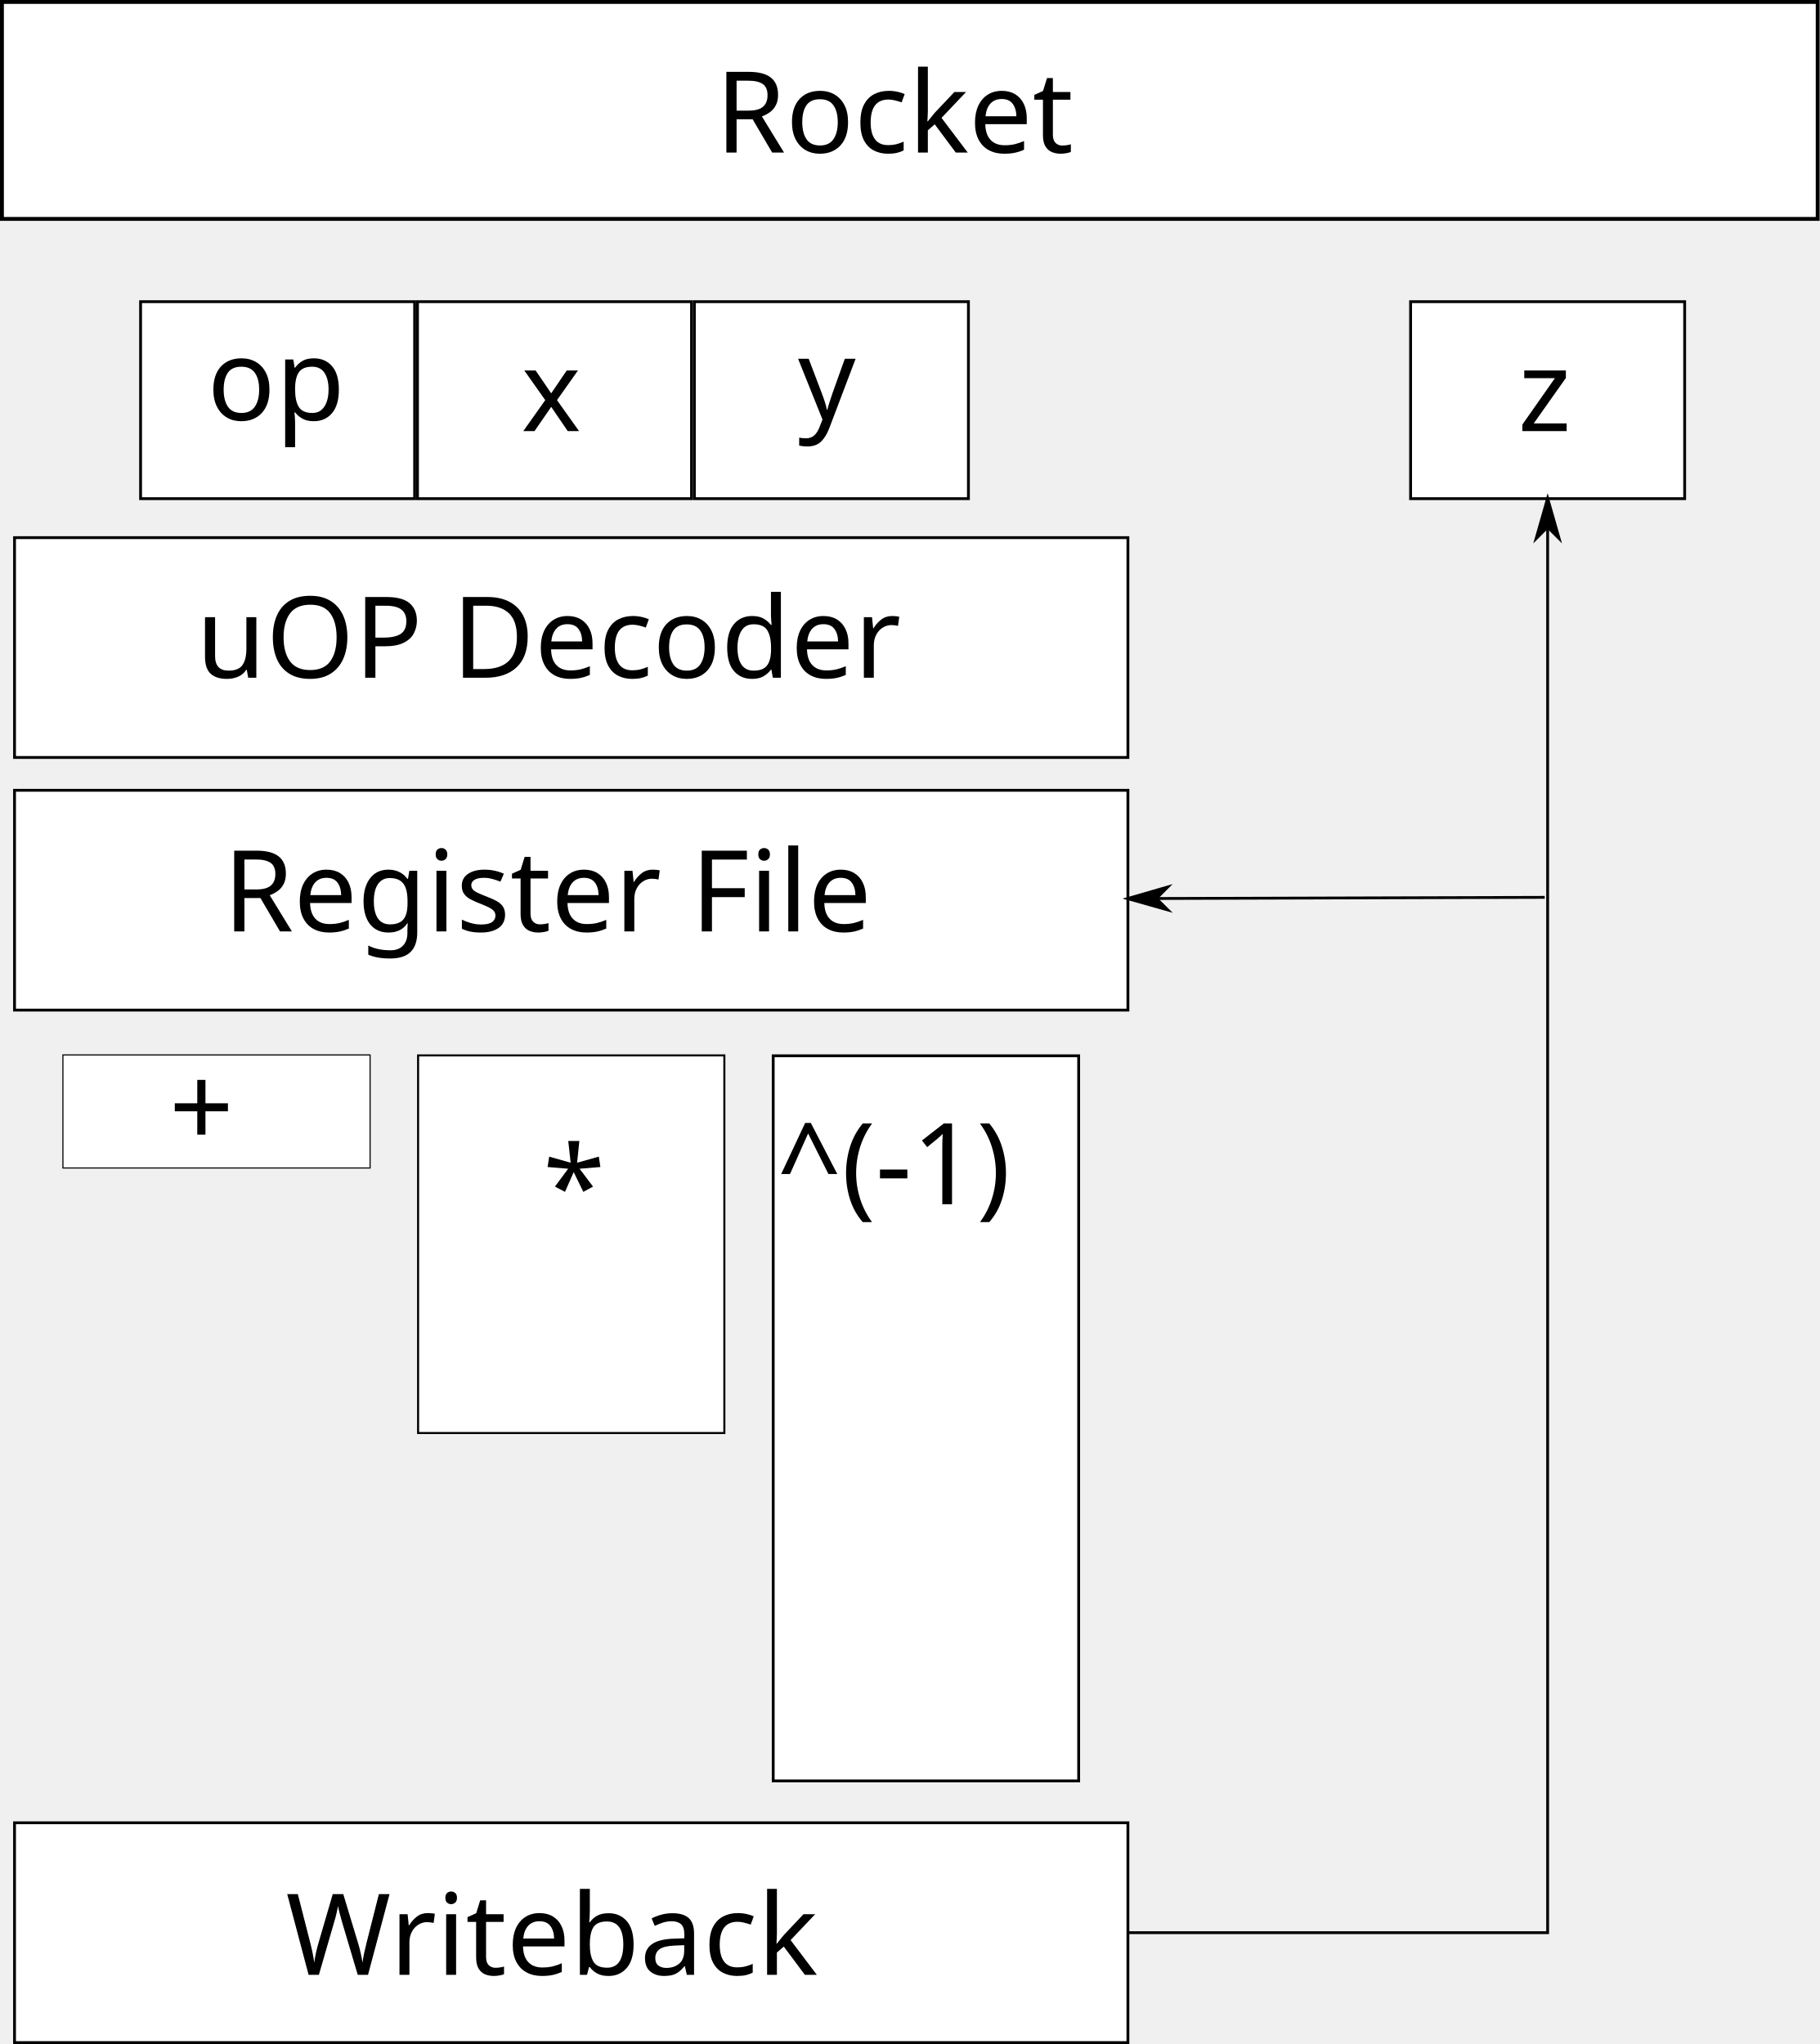
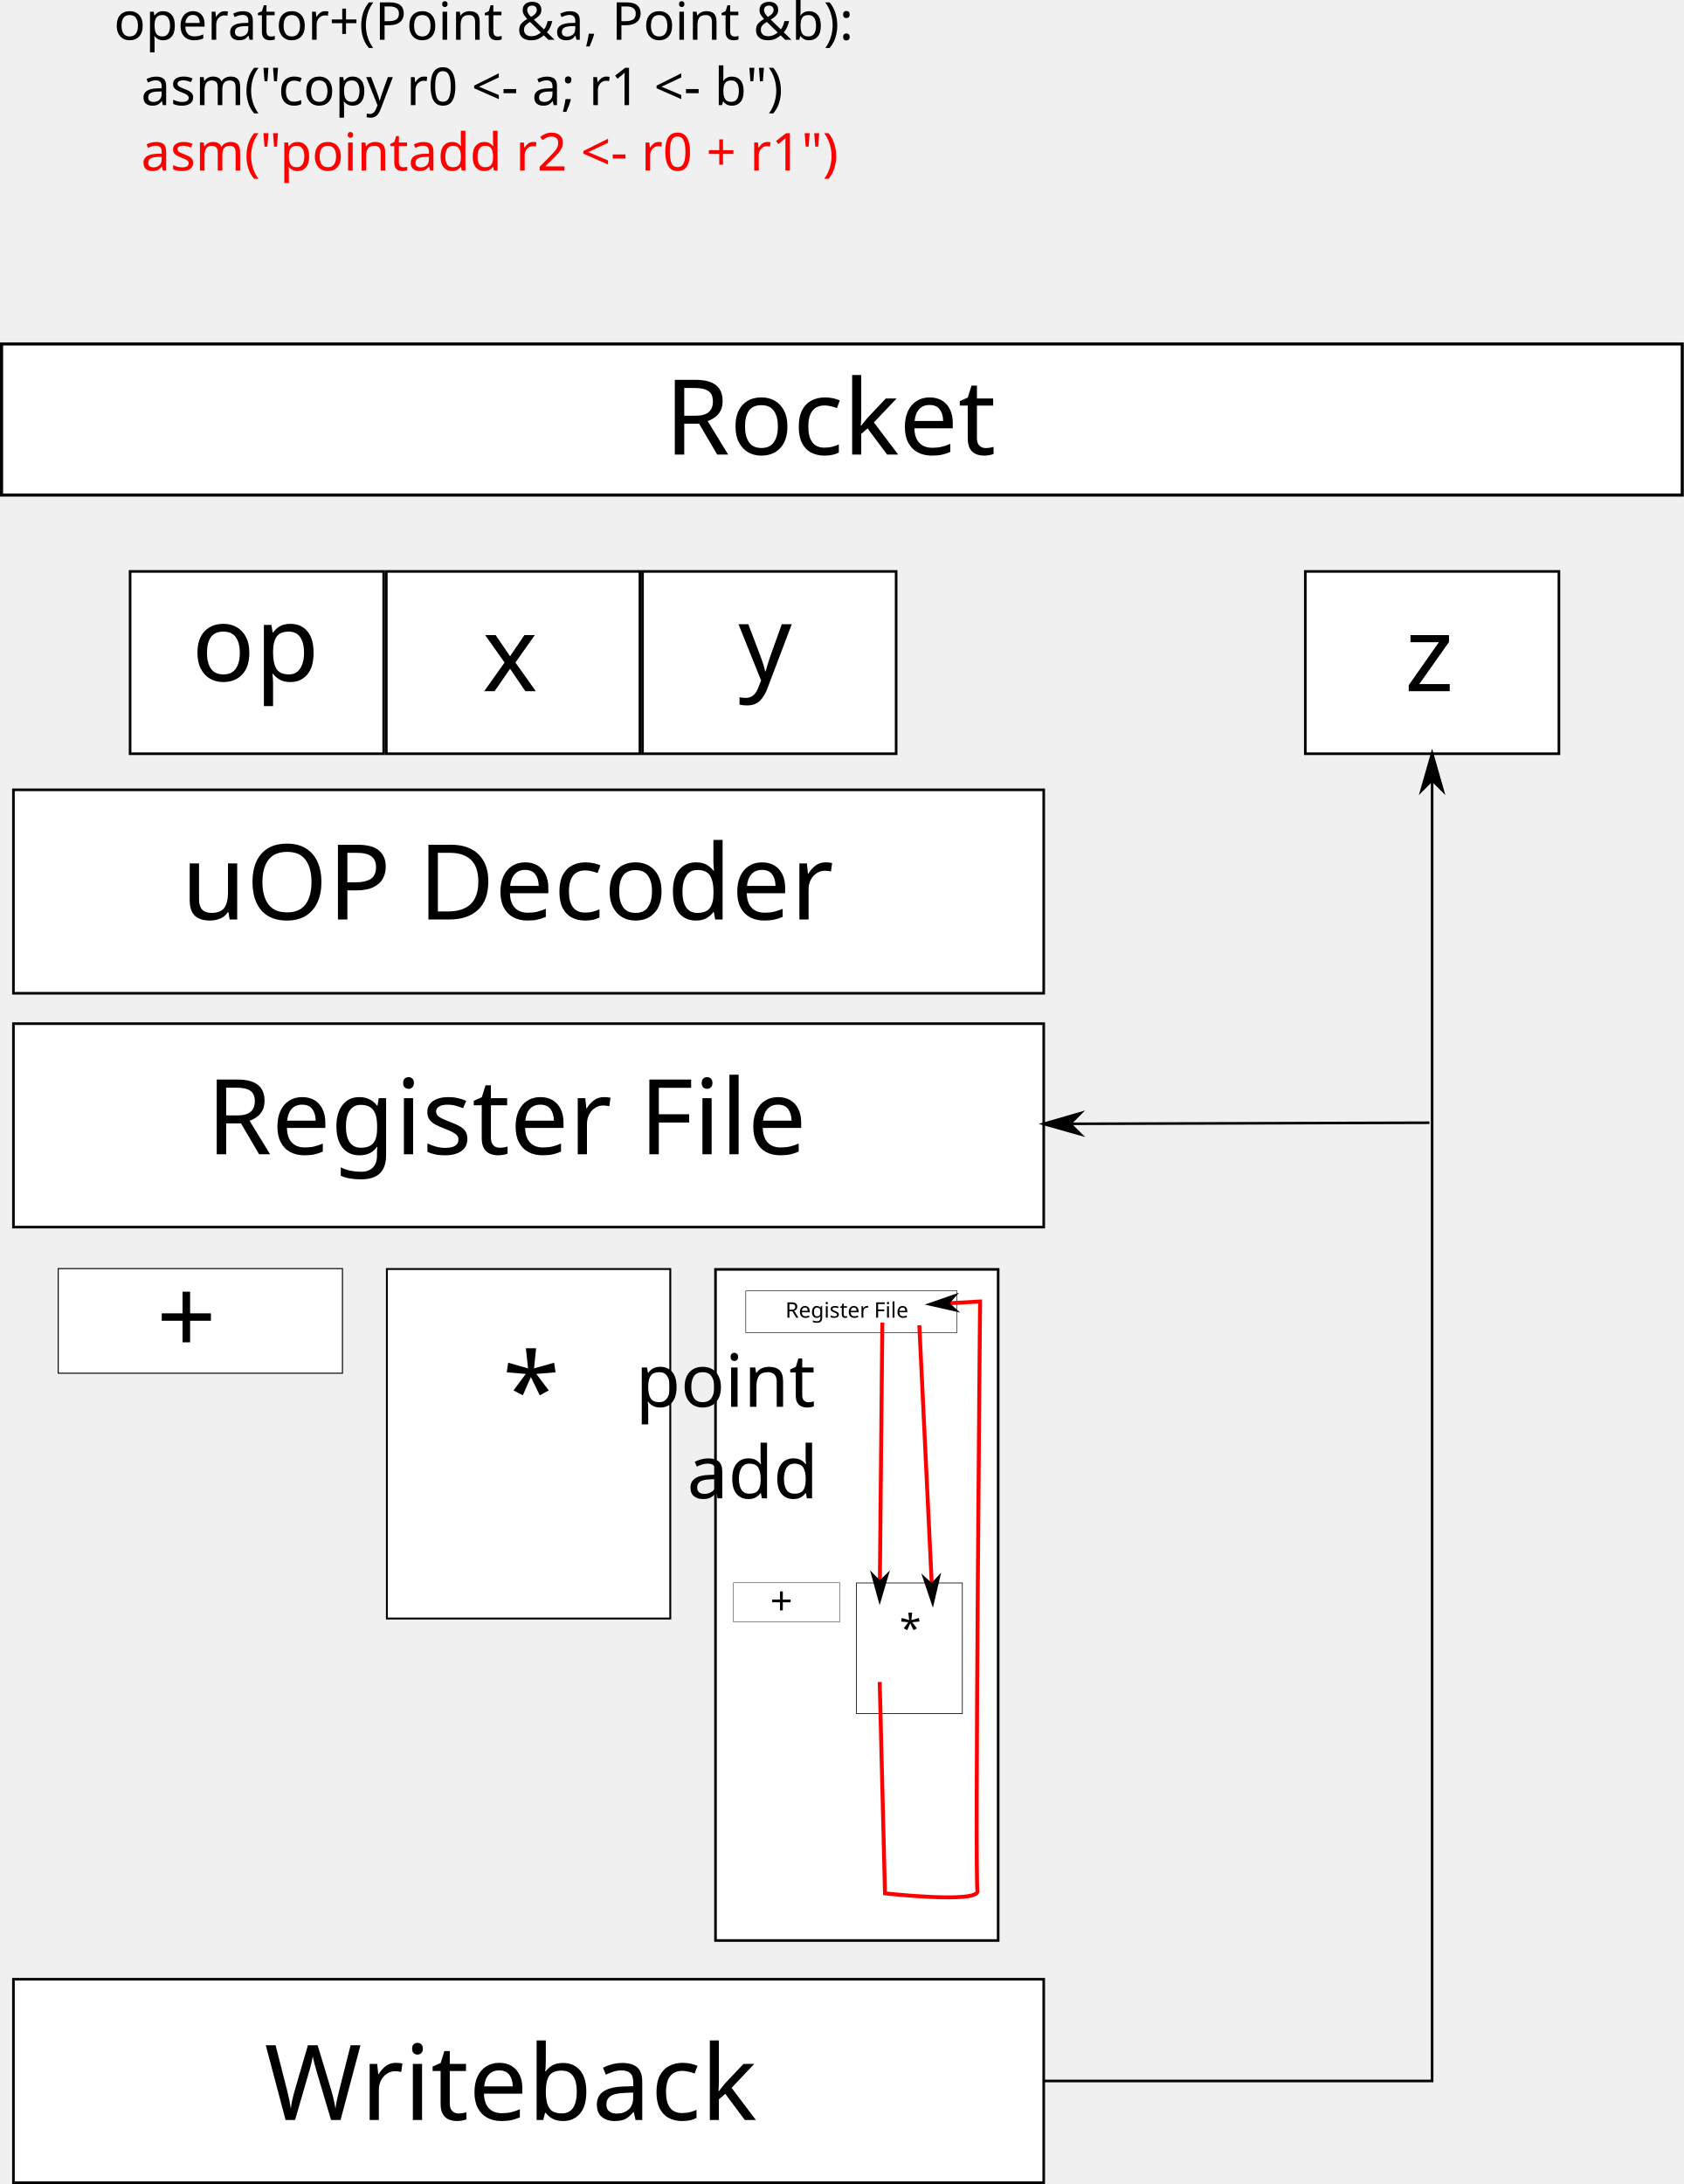
- <svg xmlns="http://www.w3.org/2000/svg" width="643.857" height="723.257" id="svg2" version="1.1">
+ <svg xmlns="http://www.w3.org/2000/svg" width="643.857" height="834.972" id="svg2" version="1.1">
  <defs id="defs4">
+     <marker orient="auto" refY="0.0" refX="0.0" id="Arrow1Mend" style="overflow:visible;">
+       <path id="path3876" d="M 0.0,0.0 L 5.0,-5.0 L -12.5,0.0 L 5.0,5.0 L 0.0,0.0 z " style="fill-rule:evenodd;stroke:#000000;stroke-width:1.0pt;" transform="scale(0.4) rotate(180) translate(10,0)" />
+     </marker>
    <marker orient="auto" refY="0" refX="0" id="Arrow1Lstart" style="overflow:visible">
      <path id="path4251" d="M 0,0 5,-5 -12.5,0 5,5 0,0 z" style="fill-rule:evenodd;stroke:#000000;stroke-width:1pt" transform="matrix(0.8,0,0,0.8,10,0)" />
    </marker>
    <marker orient="auto" refY="0" refX="0" id="Arrow1Lend" style="overflow:visible">
      <path id="path4254" d="M 0,0 5,-5 -12.5,0 5,5 0,0 z" style="fill-rule:evenodd;stroke:#000000;stroke-width:1pt" transform="matrix(-0.8,0,0,-0.8,-10,0)" />
    </marker>
+     <marker orient="auto" refY="0" refX="0" id="Arrow1Mend-1" style="overflow:visible">
+       <path id="path3876-3" d="M 0,0 5,-5 -12.5,0 5,5 0,0 z" style="fill-rule:evenodd;stroke:#000000;stroke-width:1pt" transform="matrix(-0.4,0,0,-0.4,-4,0)" />
+     </marker>
+     <marker orient="auto" refY="0" refX="0" id="marker5581" style="overflow:visible">
+       <path id="path5583" d="M 0,0 5,-5 -12.5,0 5,5 0,0 z" style="fill-rule:evenodd;stroke:#000000;stroke-width:1pt" transform="matrix(-0.4,0,0,-0.4,-4,0)" />
+     </marker>
  </defs>
-   <g id="layer1" transform="translate(-30.21429,-204.005)">
+   <g id="layer1" transform="translate(-30.21429,-92.28947)" style="display:inline">
    <g id="g3878">
-       <rect y="204.691" x="30.9" height="76.772" width="642.486" id="rect2985" style="fill:#ffffff;fill-opacity:1;fill-rule:evenodd;stroke:#000000;stroke-width:1.371px;stroke-linecap:butt;stroke-linejoin:miter;stroke-opacity:1" />
-       <text id="text3751" y="257.989" x="283.364" style="font-size:40px;font-style:normal;font-weight:normal;line-height:125%;letter-spacing:0px;word-spacing:0px;fill:#000000;fill-opacity:1;stroke:none;font-family:Sans" xml:space="preserve">
-         <tspan y="257.989" x="283.364" id="tspan3753">Rocket</tspan>
+       <rect y="223.793" x="30.809" height="57.76" width="642.667" id="rect2985" style="fill:#ffffff;fill-opacity:1;fill-rule:evenodd;stroke:#000000;stroke-width:1.19px;stroke-linecap:butt;stroke-linejoin:miter;stroke-opacity:1" />
+       <text id="text3751" y="266.07" x="284.374" style="font-size:40px;font-style:normal;font-weight:normal;line-height:125%;letter-spacing:0px;word-spacing:0px;fill:#000000;fill-opacity:1;stroke:none;font-family:Sans" xml:space="preserve">
+         <tspan y="266.07" x="284.374" id="tspan3753">Rocket</tspan>
      </text>
    </g>
    <g id="g3897">
      <rect y="483.646" x="35.355" height="77.782" width="393.959" id="rect3883" style="fill:#ffffff;fill-opacity:1;stroke:#000000;stroke-opacity:1" />
      <text id="text3885" y="533.572" x="109.21" style="font-size:40px;font-style:normal;font-weight:normal;line-height:125%;letter-spacing:0px;word-spacing:0px;fill:#000000;fill-opacity:1;stroke:none;font-family:Sans" xml:space="preserve">
        <tspan y="533.572" x="109.21" id="tspan3887">Register File</tspan>
      </text>
    </g>
    <rect style="fill:#ffffff;fill-opacity:1;stroke:#000000;stroke-opacity:1" id="rect3883-9" width="393.959" height="77.782" x="35.355" y="394.248" />
    <text xml:space="preserve" style="font-size:40px;font-style:normal;font-weight:normal;line-height:125%;letter-spacing:0px;word-spacing:0px;fill:#000000;fill-opacity:1;stroke:none;font-family:Sans" x="99.601" y="443.822" id="text3885-4">
      <tspan id="tspan3887-1" x="99.601" y="443.822">uOP Decoder</tspan>
    </text>
    <g id="g4020">
      <rect style="fill:#ffffff;fill-opacity:1;stroke:#000000;stroke-width:0.396;stroke-opacity:1" id="rect3929" width="108.69" height="40" x="52.478" y="577.289" />
      <text id="text3970" y="609.915" x="90.066" style="font-size:40px;font-style:normal;font-weight:normal;line-height:125%;letter-spacing:0px;word-spacing:0px;fill:#000000;fill-opacity:1;stroke:none;font-family:Sans" xml:space="preserve">
        <tspan y="609.915" x="90.066" id="tspan3972">+</tspan>
      </text>
    </g>
    <g id="g4025">
      <rect style="fill:#ffffff;fill-opacity:1;stroke:#000000;stroke-width:0.723;stroke-opacity:1" id="rect3929-6" width="108.364" height="133.618" x="178.153" y="577.452" />
      <text id="text3970-2" y="638.146" x="222.335" style="font-size:40px;font-style:normal;font-weight:normal;line-height:125%;letter-spacing:0px;word-spacing:0px;fill:#000000;fill-opacity:1;stroke:none;font-family:Sans" xml:space="preserve">
        <tspan y="638.146" x="222.335" id="tspan3972-1">*</tspan>
      </text>
    </g>
    <g id="g3999">
      <rect style="fill:#ffffff;fill-opacity:1;stroke:#000000;stroke-opacity:1" id="rect3929-0" width="108.086" height="256.579" x="303.803" y="577.591" />
-       <text id="text3995" y="630.118" x="305.112" style="font-size:40px;font-style:normal;font-weight:normal;line-height:125%;letter-spacing:0px;word-spacing:0px;fill:#000000;fill-opacity:1;stroke:none;font-family:Sans" xml:space="preserve">
-         <tspan y="630.118" x="305.112" id="tspan3997">^(-1)</tspan>
+       <text id="text3995" y="630.118" x="354.438" style="font-size:40px;font-style:normal;font-weight:normal;line-height:125%;letter-spacing:0px;word-spacing:0px;fill:#000000;fill-opacity:1;stroke:none;font-family:Sans" xml:space="preserve">
+         <tspan y="630.118" x="354.438" id="tspan3997" style="font-size:28px;text-align:center;text-anchor:middle">point</tspan>
+         <tspan y="665.118" x="354.438" id="tspan3031" style="font-size:28px;text-align:center;text-anchor:middle">add</tspan>
      </text>
    </g>
    <g transform="translate(22.14844,369.2108)" id="g3897-4">
      <rect y="479.769" x="13.207" height="77.782" width="393.959" id="rect3883-1" style="fill:#ffffff;fill-opacity:1;stroke:#000000;stroke-opacity:1" />
      <text id="text3885-1" y="533.572" x="109.21" style="font-size:40px;font-style:normal;font-weight:normal;line-height:125%;letter-spacing:0px;word-spacing:0px;fill:#000000;fill-opacity:1;stroke:none;font-family:Sans" xml:space="preserve">
        <tspan y="533.572" x="109.21" id="tspan3887-4">Writeback</tspan>
      </text>
    </g>
    <path style="fill:none;stroke:#000000;stroke-width:1px;stroke-linecap:butt;stroke-linejoin:miter;stroke-opacity:1;marker-start:url(#Arrow1Lstart)" d="M 429.315,521.96 576.797,521.527" id="path4693" />
    <g id="g4900">
      <rect y="310.752" x="79.957" height="69.701" width="96.975" id="rect3817-9" style="fill:#ffffff;fill-opacity:1;stroke:#000000;stroke-opacity:1" />
      <text id="text4881" y="352.643" x="103.513" style="font-size:40px;font-style:normal;font-weight:normal;line-height:125%;letter-spacing:0px;word-spacing:0px;fill:#000000;fill-opacity:1;stroke:none;font-family:Sans" xml:space="preserve">
        <tspan y="352.643" x="103.513" id="tspan4883">op</tspan>
      </text>
    </g>
    <g id="g4905">
      <rect y="310.752" x="177.932" height="69.701" width="96.975" id="rect3817" style="fill:#ffffff;fill-opacity:1;stroke:#000000;stroke-opacity:1" />
      <text id="text4885" y="356.54" x="214.661" style="font-size:40px;font-style:normal;font-weight:normal;line-height:125%;letter-spacing:0px;word-spacing:0px;fill:#000000;fill-opacity:1;stroke:none;font-family:Sans" xml:space="preserve">
        <tspan y="356.54" x="214.661" id="tspan4887">x</tspan>
      </text>
    </g>
    <g id="g4910">
      <rect y="310.752" x="275.906" height="69.701" width="96.975" id="rect3817-9-1" style="fill:#ffffff;fill-opacity:1;stroke:#000000;stroke-opacity:1" />
      <text id="text4889" y="352.379" x="312.558" style="font-size:40px;font-style:normal;font-weight:normal;line-height:125%;letter-spacing:0px;word-spacing:0px;fill:#000000;fill-opacity:1;stroke:none;font-family:Sans" xml:space="preserve">
        <tspan y="352.379" x="312.558" id="tspan4891">y</tspan>
      </text>
    </g>
    <g id="g4915">
      <rect y="310.752" x="529.34" height="69.701" width="96.975" id="rect3817-9-1-8" style="fill:#ffffff;fill-opacity:1;stroke:#000000;stroke-opacity:1" />
      <text id="text4893" y="356.54" x="567.329" style="font-size:40px;font-style:normal;font-weight:normal;line-height:125%;letter-spacing:0px;word-spacing:0px;fill:#000000;fill-opacity:1;stroke:none;font-family:Sans" xml:space="preserve">
        <tspan y="356.54" x="567.329" id="tspan4895">z</tspan>
      </text>
    </g>
    <path style="fill:none;stroke:#000000;stroke-width:1px;stroke-linecap:butt;stroke-linejoin:miter;stroke-opacity:1;marker-end:url(#Arrow1Lend)" d="m 399.101,683.866 148.513,0 0,-507.419" id="path3031" transform="translate(30.21429,204.005)" />
  </g>
+   <g id="layer2" transform="translate(4.4070816e-7,111.7155)" style="display:none">
+     <text xml:space="preserve" style="font-size:20px;font-style:normal;font-variant:normal;font-weight:normal;font-stretch:normal;line-height:125%;letter-spacing:0px;word-spacing:0px;fill:#000000;fill-opacity:1;stroke:none;font-family:Sans;-inkscape-font-specification:Terminus" x="43.545" y="-96.52" id="text3037">
+       <tspan x="43.545" y="-96.52" id="tspan3041">operator+(Point &amp;a, Point &amp;b)</tspan>
+     </text>
+   </g>
+   <g transform="translate(4.4070816e-7,111.7155)" id="g3067" style="display:none">
+     <text id="text3069" y="-96.52" x="43.545" style="font-size:20px;font-style:normal;font-variant:normal;font-weight:normal;font-stretch:normal;line-height:125%;letter-spacing:0px;word-spacing:0px;fill:#000000;fill-opacity:1;stroke:none;font-family:Sans;-inkscape-font-specification:Terminus" xml:space="preserve">
+       <tspan id="tspan3071" y="-96.52" x="43.545">operator+(Point &amp;a, Point &amp;b):</tspan>
+       <tspan y="-71.52" x="43.545" id="tspan3075" style="fill:#ff0000;fill-opacity:1">  asm("copy r0 &lt;- a; r1 &lt;- b")</tspan>
+       <tspan y="-46.52" x="43.545" id="tspan3073" />
+     </text>
+     <path style="fill:none;stroke:#ff0000;stroke-width:2.5;stroke-linecap:butt;stroke-linejoin:miter;stroke-miterlimit:4;stroke-opacity:1;stroke-dasharray:none;marker-end:url(#Arrow1Mend)" d="m 240.416,159.18 27.274,89.904 86.873,85.863 1.01,88.893" id="path3859" transform="translate(-4.4070816e-7,-111.7155)" />
+     <path style="fill:none;stroke:#ff0000;stroke-width:2.5;stroke-linecap:butt;stroke-linejoin:miter;stroke-miterlimit:4;stroke-opacity:1;stroke-dasharray:none;marker-end:url(#Arrow1Mend)" d="m 169.706,165.241 -1.01,86.873 -107.076,72.731 0,94.954" id="path3861" transform="translate(-4.4070816e-7,-111.7155)" />
+   </g>
+   <g id="g4311" transform="translate(4.4070816e-7,111.7155)" style="display:none">
+     <text xml:space="preserve" style="font-size:20px;font-style:normal;font-variant:normal;font-weight:normal;font-stretch:normal;line-height:125%;letter-spacing:0px;word-spacing:0px;fill:#000000;fill-opacity:1;stroke:none;font-family:Sans;-inkscape-font-specification:Terminus" x="43.545" y="-96.52" id="text4313">
+       <tspan x="43.545" y="-96.52" id="tspan4315">operator+(Point &amp;a, Point &amp;b):</tspan>
+       <tspan style="fill:#000000;fill-opacity:1" id="tspan4317" x="43.545" y="-71.52">  asm("copy r0 &lt;- a; r1 &lt;- b")</tspan>
+       <tspan style="fill:#ff0000;fill-opacity:1" x="43.545" y="-46.52" id="tspan4325">  asm("modadd r2 &lt;- r1 + r0")</tspan>
+       <tspan id="tspan4319" x="43.545" y="-21.52" />
+     </text>
+     <path style="fill:none;stroke:#ff0000;stroke-width:2.5;stroke-linecap:butt;stroke-linejoin:miter;stroke-miterlimit:4;stroke-opacity:1;stroke-dasharray:none;marker-start:none;marker-end:url(#Arrow1Mend)" d="m 42.426,445.054 c -1.01,12.122 1.01,57.579 1.01,57.579" id="path4327" transform="translate(-4.4070816e-7,-111.7155)" />
+     <path style="fill:none;stroke:#ff0000;stroke-width:2.5;stroke-linecap:butt;stroke-linejoin:miter;stroke-miterlimit:4;stroke-opacity:1;stroke-dasharray:none;marker-start:none;marker-end:url(#Arrow1Mend)" d="m 104.046,448.084 0,56.569" id="path4329" transform="translate(-4.4070816e-7,-111.7155)" />
+     <path style="fill:none;stroke:#ff0000;stroke-width:2.5;stroke-linecap:butt;stroke-linejoin:miter;stroke-miterlimit:4;stroke-opacity:1;stroke-dasharray:none;marker-start:none;marker-end:url(#Arrow1Mend)" d="m 55.558,512.734 23.234,257.589 440.427,2.02 16.162,-358.604 -157.584,-1.01" id="path4333" transform="translate(-4.4070816e-7,-111.7155)" />
+   </g>
+   <g transform="translate(4.4070816e-7,111.7155)" id="g4707" style="display:none">
+     <text id="text4709" y="-96.52" x="43.545" style="font-size:20px;font-style:normal;font-variant:normal;font-weight:normal;font-stretch:normal;line-height:125%;letter-spacing:0px;word-spacing:0px;fill:#000000;fill-opacity:1;stroke:none;font-family:Sans;-inkscape-font-specification:Terminus" xml:space="preserve">
+       <tspan id="tspan4711" y="-96.52" x="43.545">operator+(Point &amp;a, Point &amp;b):</tspan>
+       <tspan y="-71.52" x="43.545" id="tspan4713" style="fill:#000000;fill-opacity:1">  asm("copy r0 &lt;- a; r1 &lt;- b")</tspan>
+       <tspan id="tspan4715" y="-46.52" x="43.545" style="fill:#000000;fill-opacity:1">  asm("modadd r2 &lt;- r1 + r0")</tspan>
+       <tspan y="-21.52" x="43.545" style="fill:#ff0000;fill-opacity:1" id="tspan4725">  asm("modmul r3 &lt;- r2 + r0")</tspan>
+       <tspan y="3.48" x="43.545" style="fill:#ff0000;fill-opacity:1" id="tspan4727" />
+       <tspan y="28.48" x="43.545" id="tspan4717" />
+     </text>
+     <path id="path4719" d="m 172.736,338.389 c -1.01,12.122 1.01,57.579 1.01,57.579" style="fill:none;stroke:#ff0000;stroke-width:2.5;stroke-linecap:butt;stroke-linejoin:miter;stroke-miterlimit:4;stroke-opacity:1;stroke-dasharray:none;marker-start:none;marker-end:url(#Arrow1Mend)" />
+     <path id="path4721" d="m 234.355,341.419 0,56.569" style="fill:none;stroke:#ff0000;stroke-width:2.5;stroke-linecap:butt;stroke-linejoin:miter;stroke-miterlimit:4;stroke-opacity:1;stroke-dasharray:none;marker-start:none;marker-end:url(#Arrow1Mend)" />
+     <path style="fill:none;stroke:#ff0000;stroke-width:2.5;stroke-linecap:butt;stroke-linejoin:miter;stroke-miterlimit:4;stroke-opacity:1;stroke-dasharray:none;marker-end:url(#Arrow1Mend)" d="m 197.99,589.505 25.254,183.848 303.046,-3.03 -1.01,-360.624 -171.726,-1.01" id="path4729" transform="translate(-4.4070816e-7,-111.7155)" />
+   </g>
+   <g style="display:none" id="g4917" transform="translate(4.4070816e-7,111.7155)">
+     <text xml:space="preserve" style="font-size:20px;font-style:normal;font-variant:normal;font-weight:normal;font-stretch:normal;line-height:125%;letter-spacing:0px;word-spacing:0px;fill:#000000;fill-opacity:1;stroke:none;font-family:Sans;-inkscape-font-specification:Terminus" x="43.545" y="-96.52" id="text4919">
+       <tspan x="43.545" y="-96.52" id="tspan4921">operator+(Point &amp;a, Point &amp;b):</tspan>
+       <tspan style="fill:#000000;fill-opacity:1" id="tspan4923" x="43.545" y="-71.52">  asm("copy r0 &lt;- a; r1 &lt;- b")</tspan>
+       <tspan style="fill:#000000;fill-opacity:1" x="43.545" y="-46.52" id="tspan4925">  asm("modadd r2 &lt;- r1 + r0")</tspan>
+       <tspan id="tspan4927" style="fill:#000000;fill-opacity:1" x="43.545" y="-21.52">  asm("modmul r3 &lt;- r2 + r0")</tspan>
+       <tspan style="fill:#ff0000;fill-opacity:1" x="43.545" y="3.48" id="tspan4939">  asm("copy c &lt;- r3")</tspan>
+       <tspan id="tspan4929" style="fill:#ff0000;fill-opacity:1" x="43.545" y="28.48" />
+       <tspan id="tspan4931" x="43.545" y="53.48" />
+     </text>
+     <path style="fill:none;stroke:#ff0000;stroke-width:2.5;stroke-linecap:butt;stroke-linejoin:miter;stroke-miterlimit:4;stroke-opacity:1;stroke-dasharray:none;marker-end:url(#Arrow1Mend)" d="M 77.782,456.165 74.751,778.404 524.269,771.333 521.239,264.236" id="path4941" transform="translate(-4.4070816e-7,-111.7155)" />
+   </g>
+   <g id="layer3" style="display:inline">
+     <g style="display:inline" transform="matrix(0.373896,0,0,0.373896,260.8539,389.2779)" id="g4020-3">
+       <rect style="fill:#ffffff;fill-opacity:1;stroke:#000000;stroke-width:0.396;stroke-opacity:1" id="rect3929-8" width="108.69" height="40" x="52.478" y="577.289" />
+       <text id="text3970-0" y="609.915" x="90.066" style="font-size:40px;font-style:normal;font-weight:normal;line-height:125%;letter-spacing:0px;word-spacing:0px;fill:#000000;fill-opacity:1;stroke:none;font-family:Sans" xml:space="preserve">
+         <tspan y="609.915" x="90.066" id="tspan3972-0">+</tspan>
+       </text>
+     </g>
+     <g style="display:inline" transform="matrix(0.373896,0,0,0.373896,260.8539,389.2779)" id="g4025-8">
+       <rect style="fill:#ffffff;fill-opacity:1;stroke:#000000;stroke-width:0.723;stroke-opacity:1" id="rect3929-6-0" width="108.364" height="133.618" x="178.153" y="577.452" />
+       <text id="text3970-2-0" y="638.146" x="222.335" style="font-size:40px;font-style:normal;font-weight:normal;line-height:125%;letter-spacing:0px;word-spacing:0px;fill:#000000;fill-opacity:1;stroke:none;font-family:Sans" xml:space="preserve">
+         <tspan y="638.146" x="222.335" id="tspan3972-1-9">*</tspan>
+       </text>
+     </g>
+     <g transform="matrix(0.2050258,0,0,0.2050258,277.9264,394.3697)" style="display:inline" id="g3897-7">
+       <rect y="483.646" x="35.355" height="77.782" width="393.959" id="rect3883-8" style="fill:#ffffff;fill-opacity:1;stroke:#000000;stroke-opacity:1" />
+       <text id="text3885-3" y="533.572" x="109.21" style="font-size:40px;font-style:normal;font-weight:normal;line-height:125%;letter-spacing:0px;word-spacing:0px;fill:#000000;fill-opacity:1;stroke:none;font-family:Sans" xml:space="preserve">
+         <tspan y="533.572" x="109.21" id="tspan3887-2">Register File</tspan>
+       </text>
+     </g>
+   </g>
+   <g transform="translate(4.4070816e-7,111.7155)" id="g5129" style="display:none">
+     <text id="text5131" y="-96.52" x="43.545" style="font-size:20px;font-style:normal;font-variant:normal;font-weight:normal;font-stretch:normal;line-height:125%;letter-spacing:0px;word-spacing:0px;fill:#000000;fill-opacity:1;stroke:none;font-family:Sans;-inkscape-font-specification:Terminus" xml:space="preserve">
+       <tspan id="tspan5133" y="-96.52" x="43.545">operator+(Point &amp;a, Point &amp;b):</tspan>
+       <tspan y="-71.52" x="43.545" id="tspan5135" style="fill:#000000;fill-opacity:1">  asm("copy r0 &lt;- a; r1 &lt;- b")</tspan>
+       <tspan id="tspan5141" y="-46.52" x="43.545" style="fill:#ff0000;fill-opacity:1">  asm("pointadd r2 &lt;- r0 + r1")</tspan>
+       <tspan y="-21.52" x="43.545" style="fill:#ff0000;fill-opacity:1" id="tspan5143" />
+       <tspan y="3.48" x="43.545" id="tspan5145" />
+     </text>
+     <path style="fill:none;stroke:#ff0000;stroke-width:2.5;stroke-linecap:butt;stroke-linejoin:miter;stroke-miterlimit:4;stroke-opacity:1;stroke-dasharray:none;marker-mid:none;marker-end:url(#Arrow1Mend);display:inline" d="m 309.107,335.431 0,51.518" id="path5193" />
+     <path style="fill:none;stroke:#ff0000;stroke-width:2.5;stroke-linecap:butt;stroke-linejoin:miter;stroke-miterlimit:4;stroke-opacity:1;stroke-dasharray:none;marker-mid:none;marker-end:url(#Arrow1Mend);display:inline" d="m 347.492,333.411 0,54.548" id="path5195" />
+   </g>
+   <g style="display:none" id="g5604" transform="translate(4.4070816e-7,111.7155)">
+     <text xml:space="preserve" style="font-size:20px;font-style:normal;font-variant:normal;font-weight:normal;font-stretch:normal;line-height:125%;letter-spacing:0px;word-spacing:0px;fill:#000000;fill-opacity:1;stroke:none;font-family:Sans;-inkscape-font-specification:Terminus" x="43.545" y="-96.52" id="text5606">
+       <tspan x="43.545" y="-96.52" id="tspan5608">operator+(Point &amp;a, Point &amp;b):</tspan>
+       <tspan style="fill:#000000;fill-opacity:1" id="tspan5610" x="43.545" y="-71.52">  asm("copy r0 &lt;- a; r1 &lt;- b")</tspan>
+       <tspan style="fill:#ff0000;fill-opacity:1" x="43.545" y="-46.52" id="tspan5612">  asm("pointadd r2 &lt;- r0 + r1")</tspan>
+       <tspan id="tspan5614" style="fill:#ff0000;fill-opacity:1" x="43.545" y="-21.52" />
+       <tspan id="tspan5616" x="43.545" y="3.48" />
+     </text>
+     <path style="fill:none;stroke:#ff0000;stroke-width:1.5;stroke-linecap:butt;stroke-linejoin:miter;stroke-miterlimit:4;stroke-opacity:1;stroke-dasharray:none;marker-end:url(#marker5581)" d="m 291.934,500.612 -1.01,105.056" id="path5649" transform="translate(-4.4070816e-7,-111.7155)" />
+     <path style="fill:none;stroke:#ff0000;stroke-width:1.5;stroke-linecap:butt;stroke-linejoin:miter;stroke-miterlimit:4;stroke-opacity:1;stroke-dasharray:none;marker-end:url(#marker5581)" d="m 306.076,501.622 5.051,105.056" id="path5651" transform="translate(-4.4070816e-7,-111.7155)" />
+     <path style="fill:none;stroke:#ff0000;stroke-width:1.5;stroke-linecap:butt;stroke-linejoin:miter;stroke-miterlimit:4;stroke-opacity:1;stroke-dasharray:none;marker-end:url(#marker5581)" d="m 294.965,614.759 -1.01,109.096 c 0,0 80.812,4.041 79.802,-1.01 -1.01,-5.051 1.01,-225.264 1.01,-225.264 l -18.183,1.01" id="path5653" transform="translate(-4.4070816e-7,-111.7155)" />
+   </g>
+   <g transform="translate(4.4070816e-7,111.7155)" id="g5897" style="display:inline">
+     <text id="text5899" y="-96.52" x="43.545" style="font-size:20px;font-style:normal;font-variant:normal;font-weight:normal;font-stretch:normal;line-height:125%;letter-spacing:0px;word-spacing:0px;fill:#000000;fill-opacity:1;stroke:none;font-family:Sans;-inkscape-font-specification:Terminus" xml:space="preserve">
+       <tspan id="tspan5901" y="-96.52" x="43.545">operator+(Point &amp;a, Point &amp;b):</tspan>
+       <tspan y="-71.52" x="43.545" id="tspan5903" style="fill:#000000;fill-opacity:1">  asm("copy r0 &lt;- a; r1 &lt;- b")</tspan>
+       <tspan id="tspan5905" y="-46.52" x="43.545" style="fill:#ff0000;fill-opacity:1">  asm("pointadd r2 &lt;- r0 + r1")</tspan>
+       <tspan y="-21.52" x="43.545" style="fill:#ff0000;fill-opacity:1" id="tspan5907" />
+       <tspan y="3.48" x="43.545" id="tspan5909" />
+     </text>
+     <path id="path5911" d="m 337.391,393.947 -1.01,105.056" style="fill:none;stroke:#ff0000;stroke-width:1.5;stroke-linecap:butt;stroke-linejoin:miter;stroke-miterlimit:4;stroke-opacity:1;stroke-dasharray:none;marker-end:url(#marker5581)" />
+     <path id="path5913" d="m 351.533,394.957 5.051,105.056" style="fill:none;stroke:#ff0000;stroke-width:1.5;stroke-linecap:butt;stroke-linejoin:miter;stroke-miterlimit:4;stroke-opacity:1;stroke-dasharray:none;marker-end:url(#marker5581)" />
+     <path transform="translate(-4.4070816e-7,-111.7155)" id="path5915" d="m 336.381,643.043 2.02,80.812 c 0,0 36.365,4.041 35.355,-1.01 -1.01,-5.051 1.01,-225.264 1.01,-225.264 l -18.183,1.01" style="fill:none;stroke:#ff0000;stroke-width:1.5;stroke-linecap:butt;stroke-linejoin:miter;stroke-miterlimit:4;stroke-opacity:1;stroke-dasharray:none;marker-end:url(#marker5581)" />
+   </g>
</svg>
